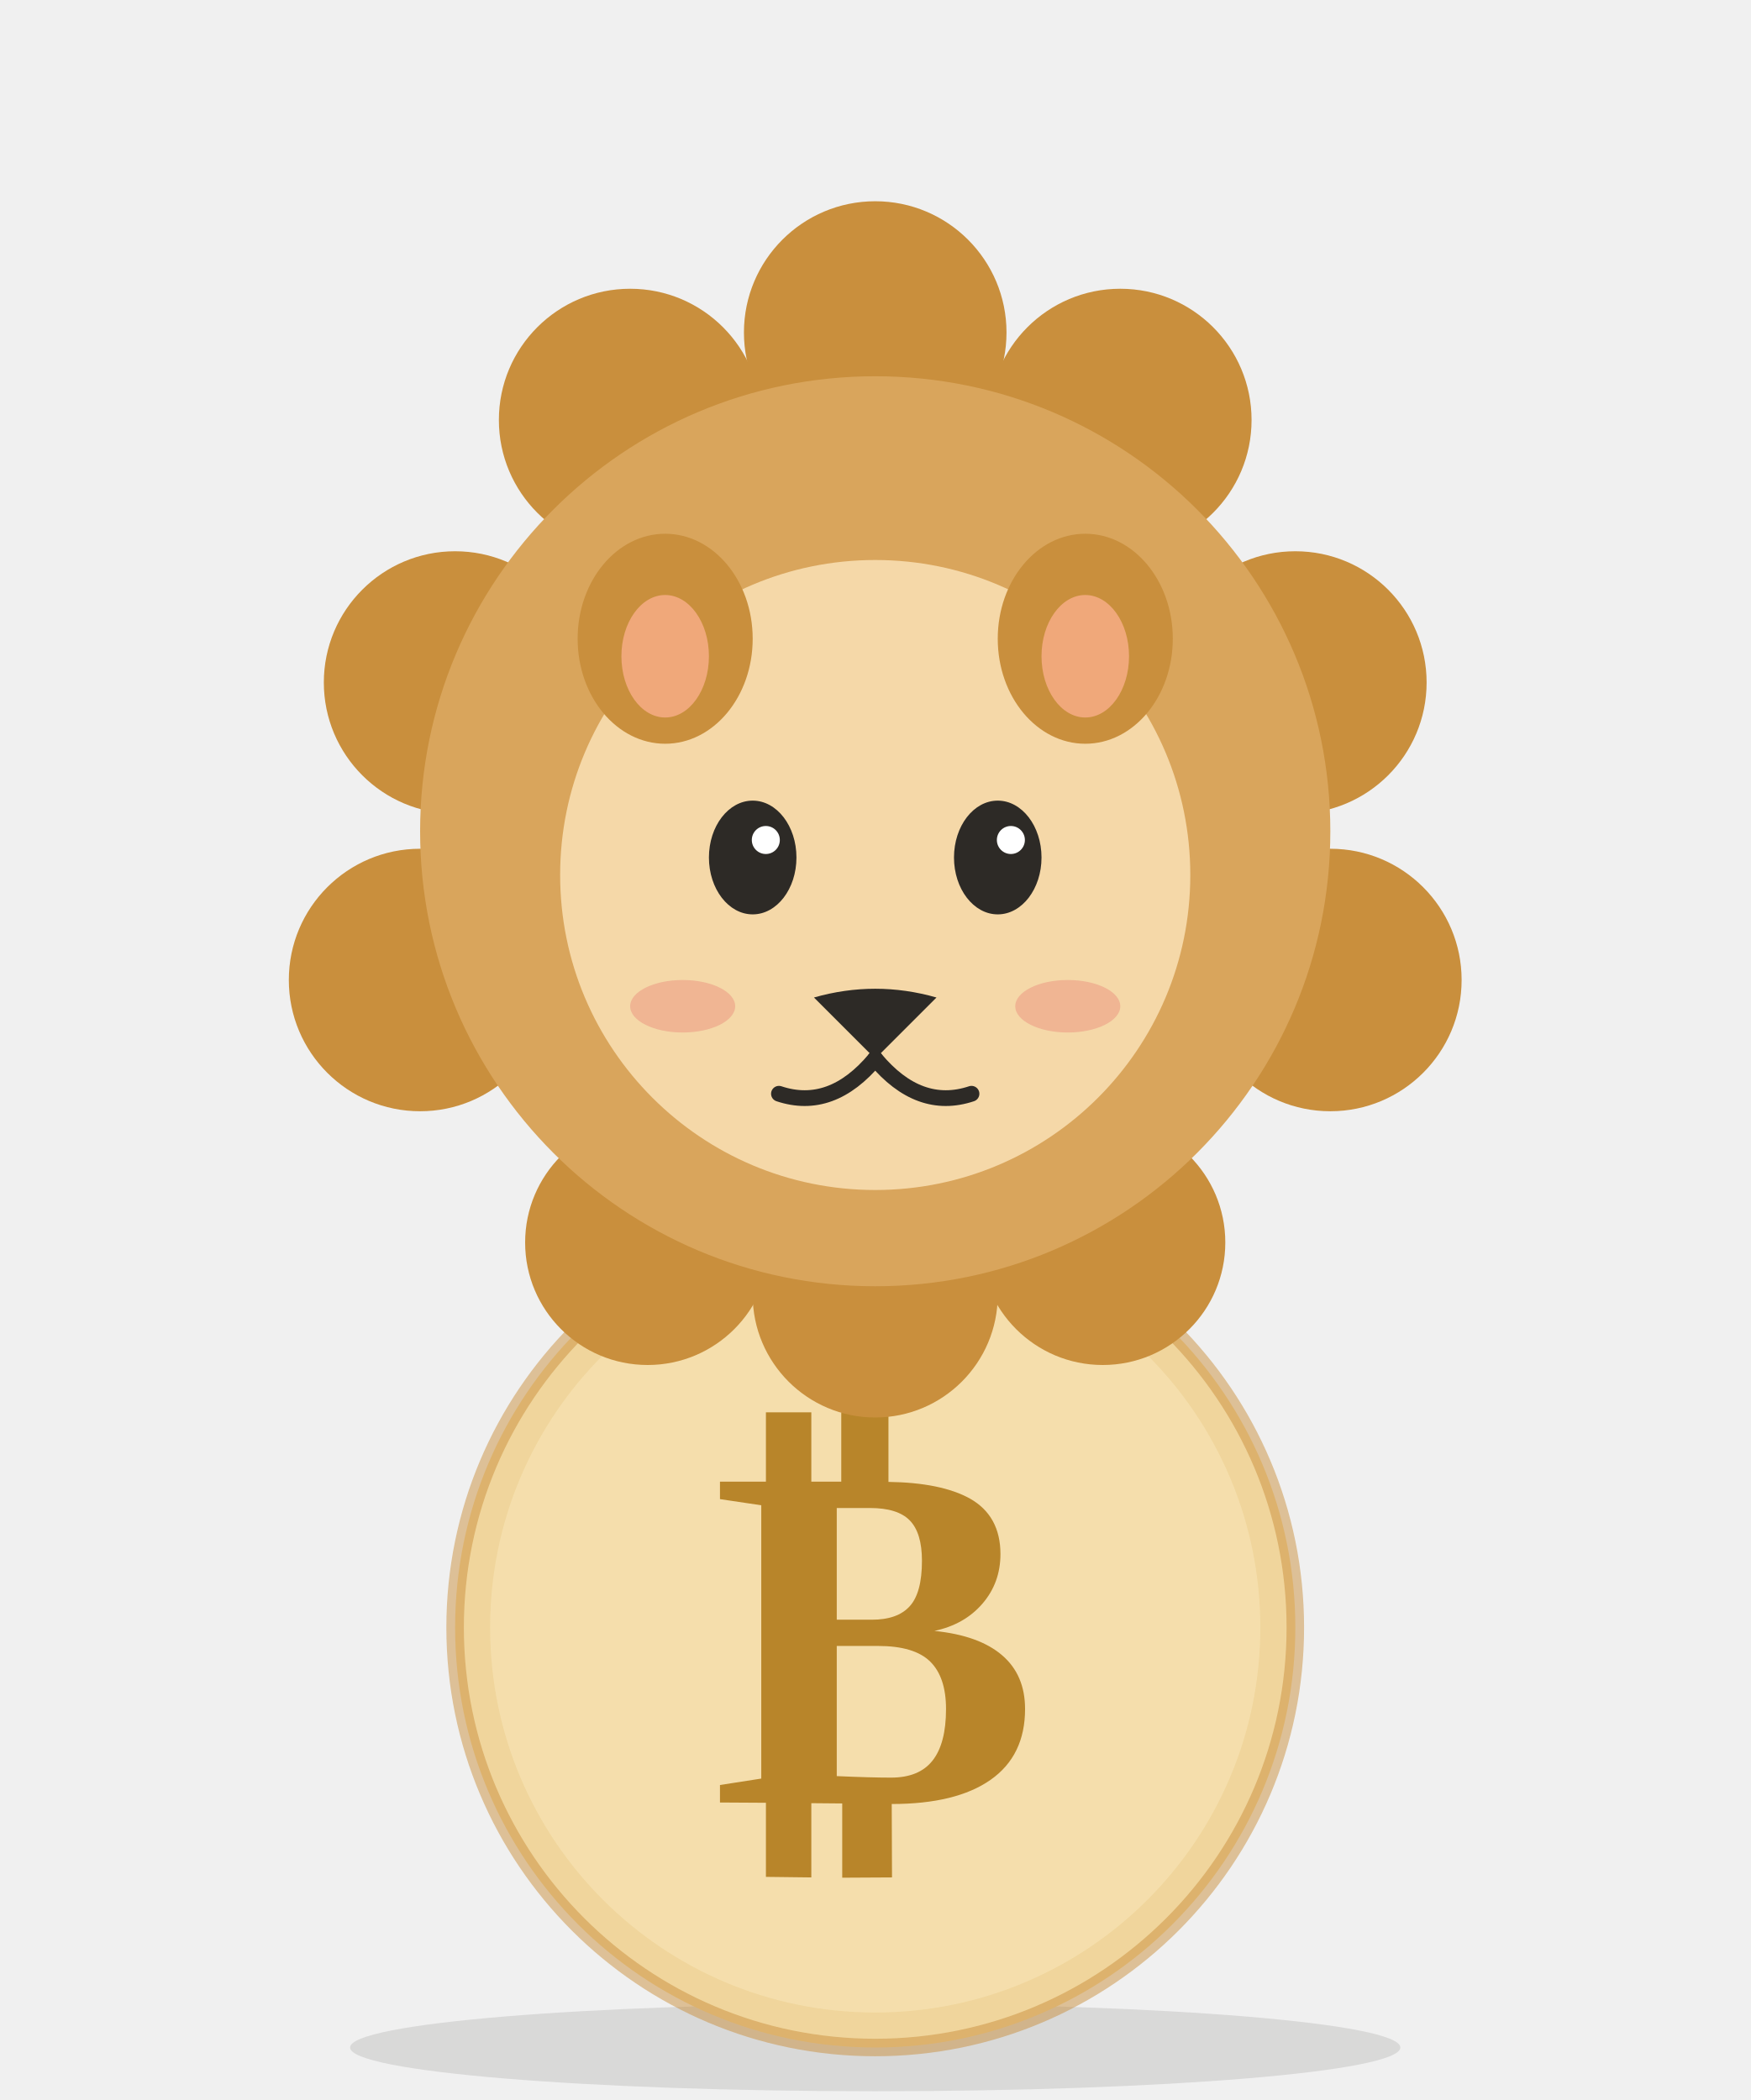
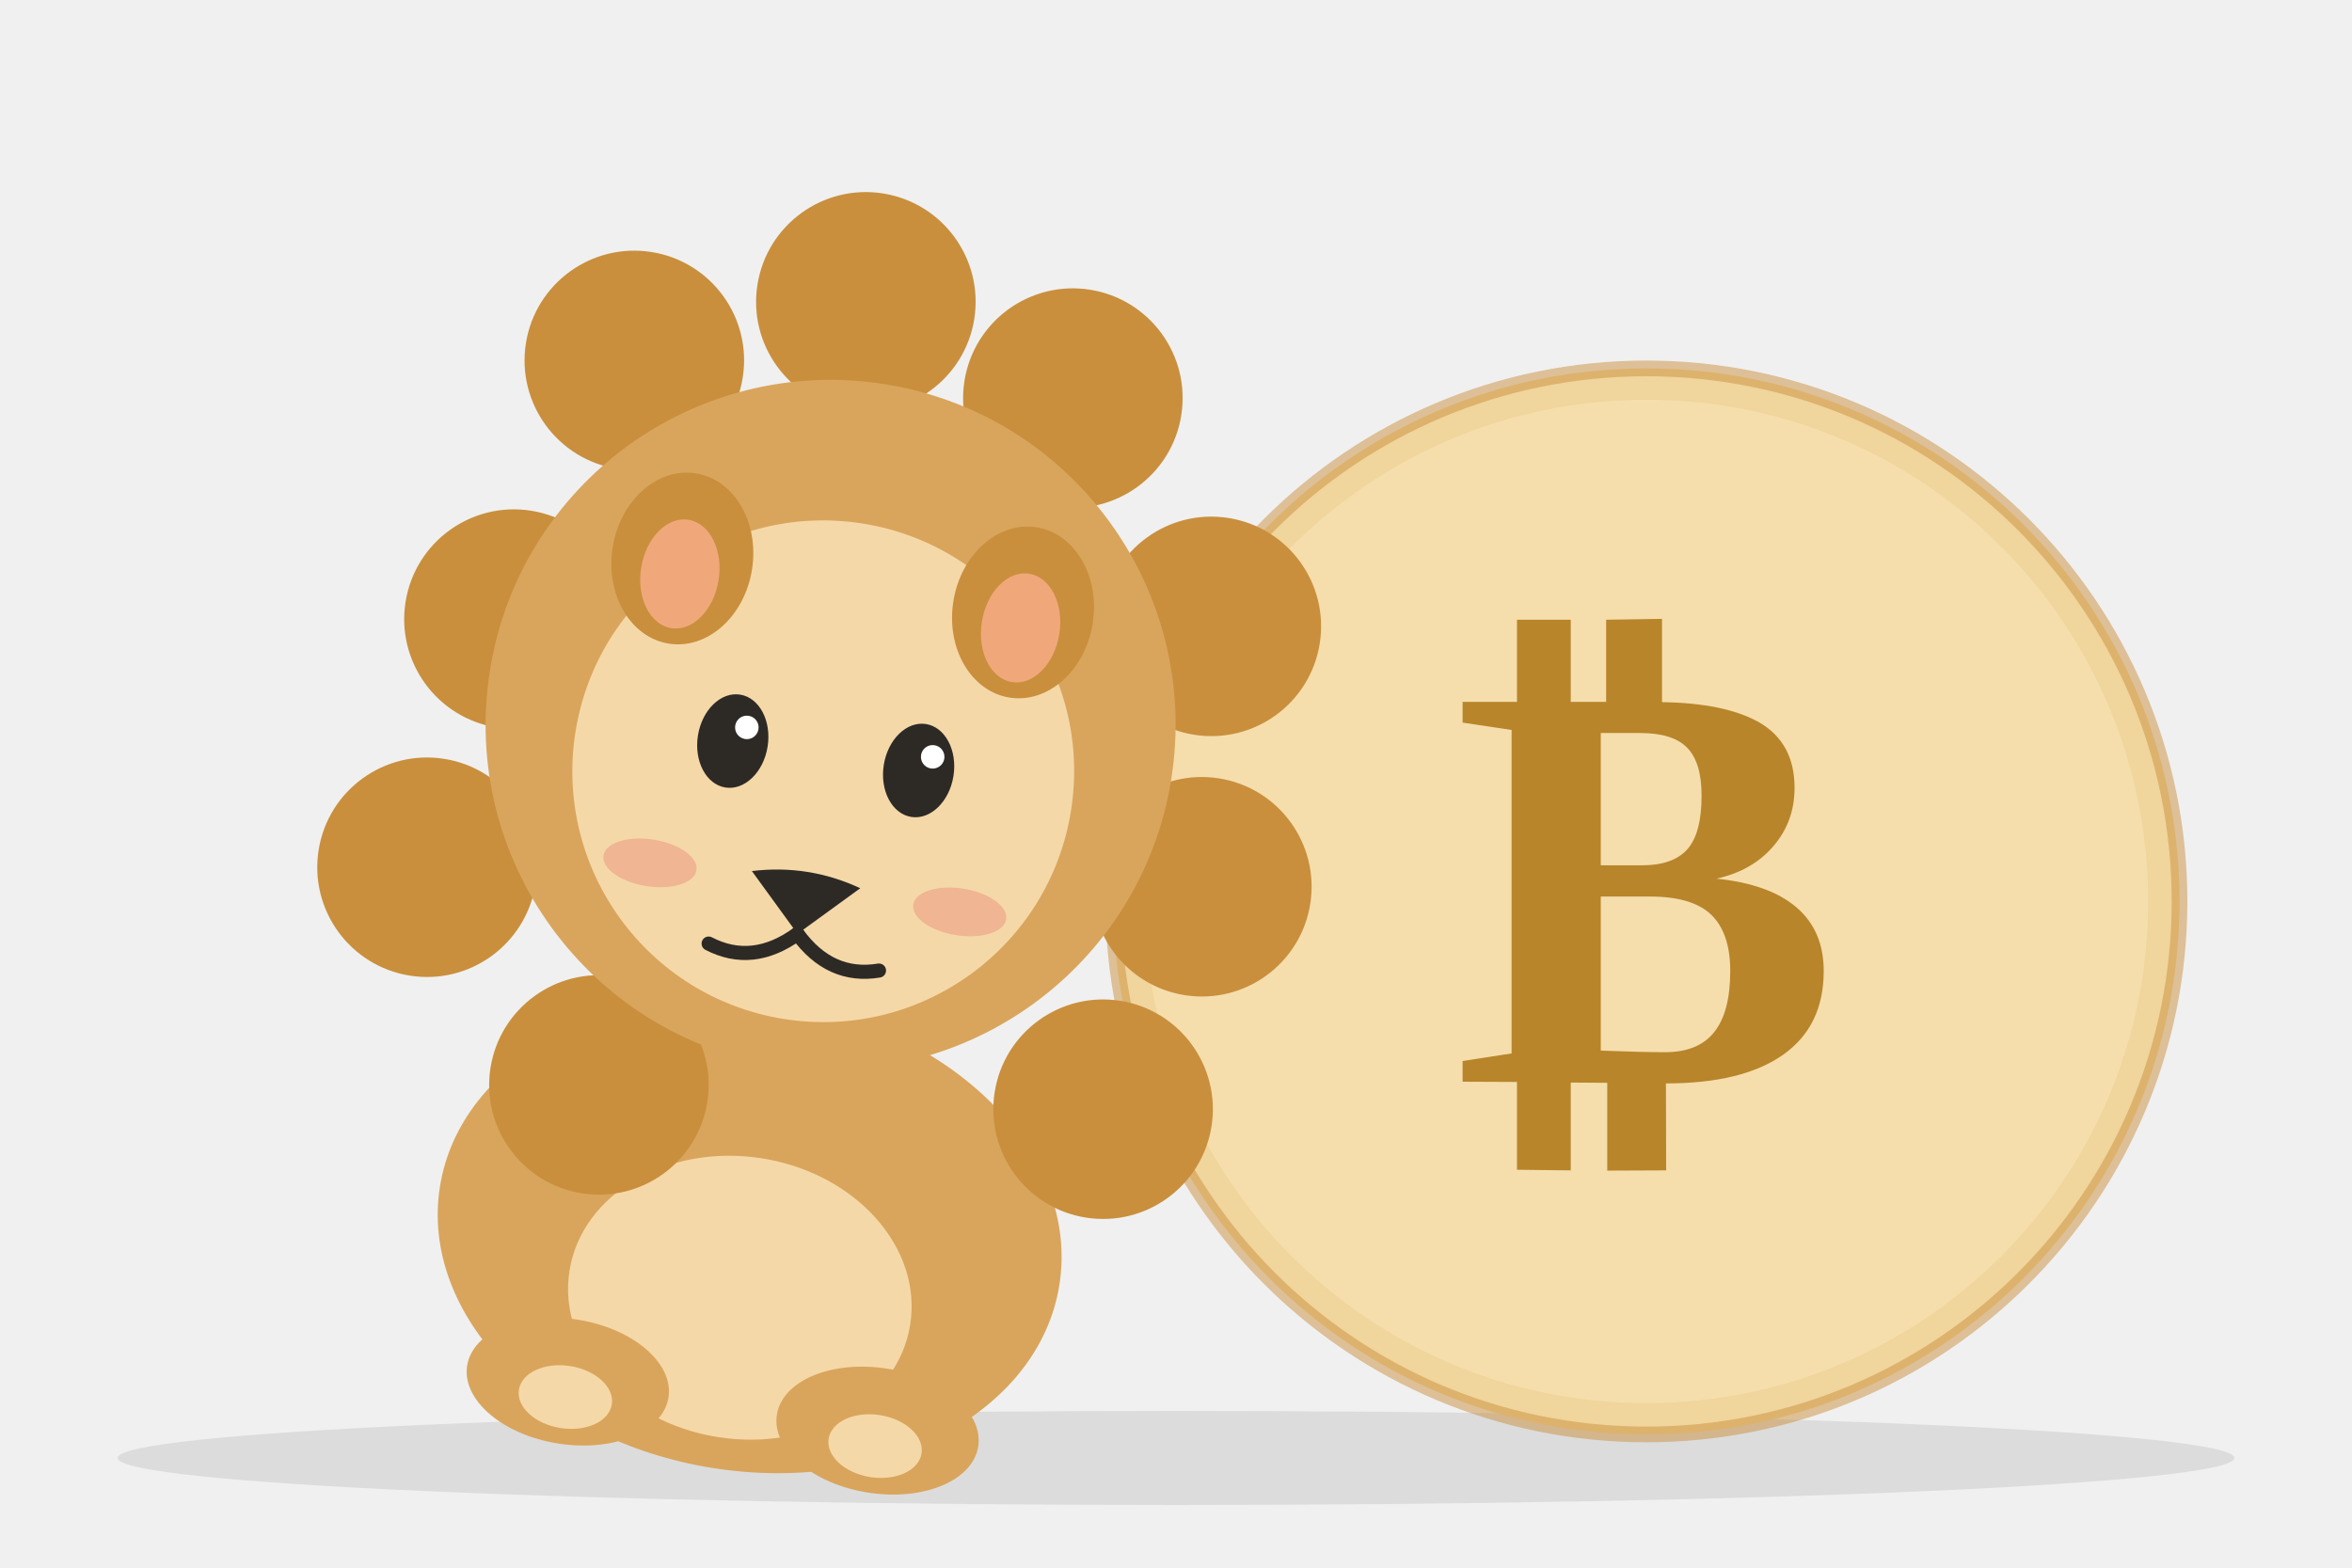
- <svg xmlns="http://www.w3.org/2000/svg" viewBox="0 0 200 240" role="img" aria-label="Wesley's lion teddy sitting on a Bitcoin coin">
-   <ellipse cx="100" cy="234" rx="60" ry="5" fill="#2d2a26" opacity="0.12" />
-   <circle cx="100" cy="186" r="48" fill="#f0d59c" />
-   <circle cx="100" cy="186" r="44" fill="#f7e3b3" opacity="0.7" />
-   <circle cx="100" cy="186" r="48" fill="none" stroke="#c98f3d" stroke-width="2" opacity="0.5" />
-   <text x="100" y="206" text-anchor="middle" font-family="Georgia, 'Times New Roman', serif" font-size="56" font-weight="700" fill="#b8852a">₿</text>
-   <g fill="#c98f3d">
-     <circle cx="52" cy="78" r="15" />
-     <circle cx="48" cy="112" r="15" />
-     <circle cx="72" cy="48" r="15" />
-     <circle cx="100" cy="38" r="15" />
-     <circle cx="128" cy="48" r="15" />
-     <circle cx="148" cy="78" r="15" />
-     <circle cx="152" cy="112" r="15" />
-     <circle cx="74" cy="142" r="14" />
-     <circle cx="100" cy="148" r="14" />
-     <circle cx="126" cy="142" r="14" />
+ <svg xmlns="http://www.w3.org/2000/svg" viewBox="0 0 300 200" role="img" aria-label="Wesley's lion teddy leaning on a Bitcoin coin">
+   <ellipse cx="150" cy="186" rx="135" ry="6" fill="#2d2a26" opacity="0.1" />
+   <g>
+     <circle cx="210" cy="115" r="68" fill="#f0d59c" />
+     <circle cx="210" cy="115" r="64" fill="#f7e3b3" opacity="0.7" />
+     <circle cx="210" cy="115" r="68" fill="none" stroke="#c98f3d" stroke-width="2" opacity="0.5" />
+     <text x="210" y="138" text-anchor="middle" font-family="Georgia, 'Times New Roman', serif" font-size="74" font-weight="700" fill="#b8852a">₿</text>
  </g>
-   <circle cx="100" cy="95" r="52" fill="#d9a55c" />
-   <circle cx="100" cy="100" r="36" fill="#f5d8a8" />
-   <ellipse cx="76" cy="73" rx="10" ry="12" fill="#c98f3d" />
-   <ellipse cx="124" cy="73" rx="10" ry="12" fill="#c98f3d" />
-   <ellipse cx="76" cy="75" rx="5" ry="7" fill="#f0a87a" />
-   <ellipse cx="124" cy="75" rx="5" ry="7" fill="#f0a87a" />
-   <ellipse cx="86" cy="98" rx="5" ry="6.5" fill="#2d2a26" />
-   <ellipse cx="114" cy="98" rx="5" ry="6.5" fill="#2d2a26" />
-   <circle cx="87.5" cy="96" r="1.6" fill="#fff" />
-   <circle cx="115.5" cy="96" r="1.6" fill="#fff" />
-   <ellipse cx="78" cy="115" rx="6" ry="3" fill="#e88a7a" opacity="0.45" />
-   <ellipse cx="122" cy="115" rx="6" ry="3" fill="#e88a7a" opacity="0.45" />
-   <path d="M 93 114 Q 100 112 107 114 L 100 121 Z" fill="#2d2a26" />
-   <path d="M 100 121 Q 95 127 89 125" stroke="#2d2a26" stroke-width="1.8" fill="none" stroke-linecap="round" />
-   <path d="M 100 121 Q 105 127 111 125" stroke="#2d2a26" stroke-width="1.8" fill="none" stroke-linecap="round" />
+   <g transform="rotate(9 100 130)">
+     <ellipse cx="100" cy="158" rx="40" ry="30" fill="#d9a55c" />
+     <ellipse cx="100" cy="166" rx="22" ry="18" fill="#f5d8a8" />
+     <ellipse cx="80" cy="180" rx="13" ry="8" fill="#d9a55c" />
+     <ellipse cx="120" cy="180" rx="13" ry="8" fill="#d9a55c" />
+     <ellipse cx="80" cy="182" rx="6" ry="4" fill="#f5d8a8" />
+     <ellipse cx="120" cy="182" rx="6" ry="4" fill="#f5d8a8" />
+     <g fill="#c98f3d">
+       <circle cx="58" cy="85" r="14" />
+       <circle cx="52" cy="118" r="14" />
+       <circle cx="68" cy="50" r="14" />
+       <circle cx="96" cy="38" r="14" />
+       <circle cx="124" cy="46" r="14" />
+       <circle cx="146" cy="72" r="14" />
+       <circle cx="150" cy="105" r="14" />
+       <circle cx="142" cy="135" r="14" />
+       <circle cx="78" cy="142" r="14" />
+     </g>
+     <circle cx="100" cy="92" r="44" fill="#d9a55c" />
+     <circle cx="100" cy="98" r="32" fill="#f5d8a8" />
+     <ellipse cx="78" cy="74" rx="9" ry="11" fill="#c98f3d" />
+     <ellipse cx="122" cy="74" rx="9" ry="11" fill="#c98f3d" />
+     <ellipse cx="78" cy="76" rx="5" ry="7" fill="#f0a87a" />
+     <ellipse cx="122" cy="76" rx="5" ry="7" fill="#f0a87a" />
+     <ellipse cx="88" cy="96" rx="4.5" ry="6" fill="#2d2a26" />
+     <ellipse cx="112" cy="96" rx="4.5" ry="6" fill="#2d2a26" />
+     <circle cx="89.5" cy="94" r="1.5" fill="#fff" />
+     <circle cx="113.5" cy="94" r="1.5" fill="#fff" />
+     <ellipse cx="80" cy="113" rx="6" ry="3" fill="#e88a7a" opacity="0.45" />
+     <ellipse cx="120" cy="113" rx="6" ry="3" fill="#e88a7a" opacity="0.45" />
+     <path d="M 93 112 Q 100 110 107 112 L 100 119 Z" fill="#2d2a26" />
+     <path d="M 100 119 Q 95 124 89 122" stroke="#2d2a26" stroke-width="1.8" fill="none" stroke-linecap="round" />
+     <path d="M 100 119 Q 105 124 111 122" stroke="#2d2a26" stroke-width="1.8" fill="none" stroke-linecap="round" />
+   </g>
</svg>
